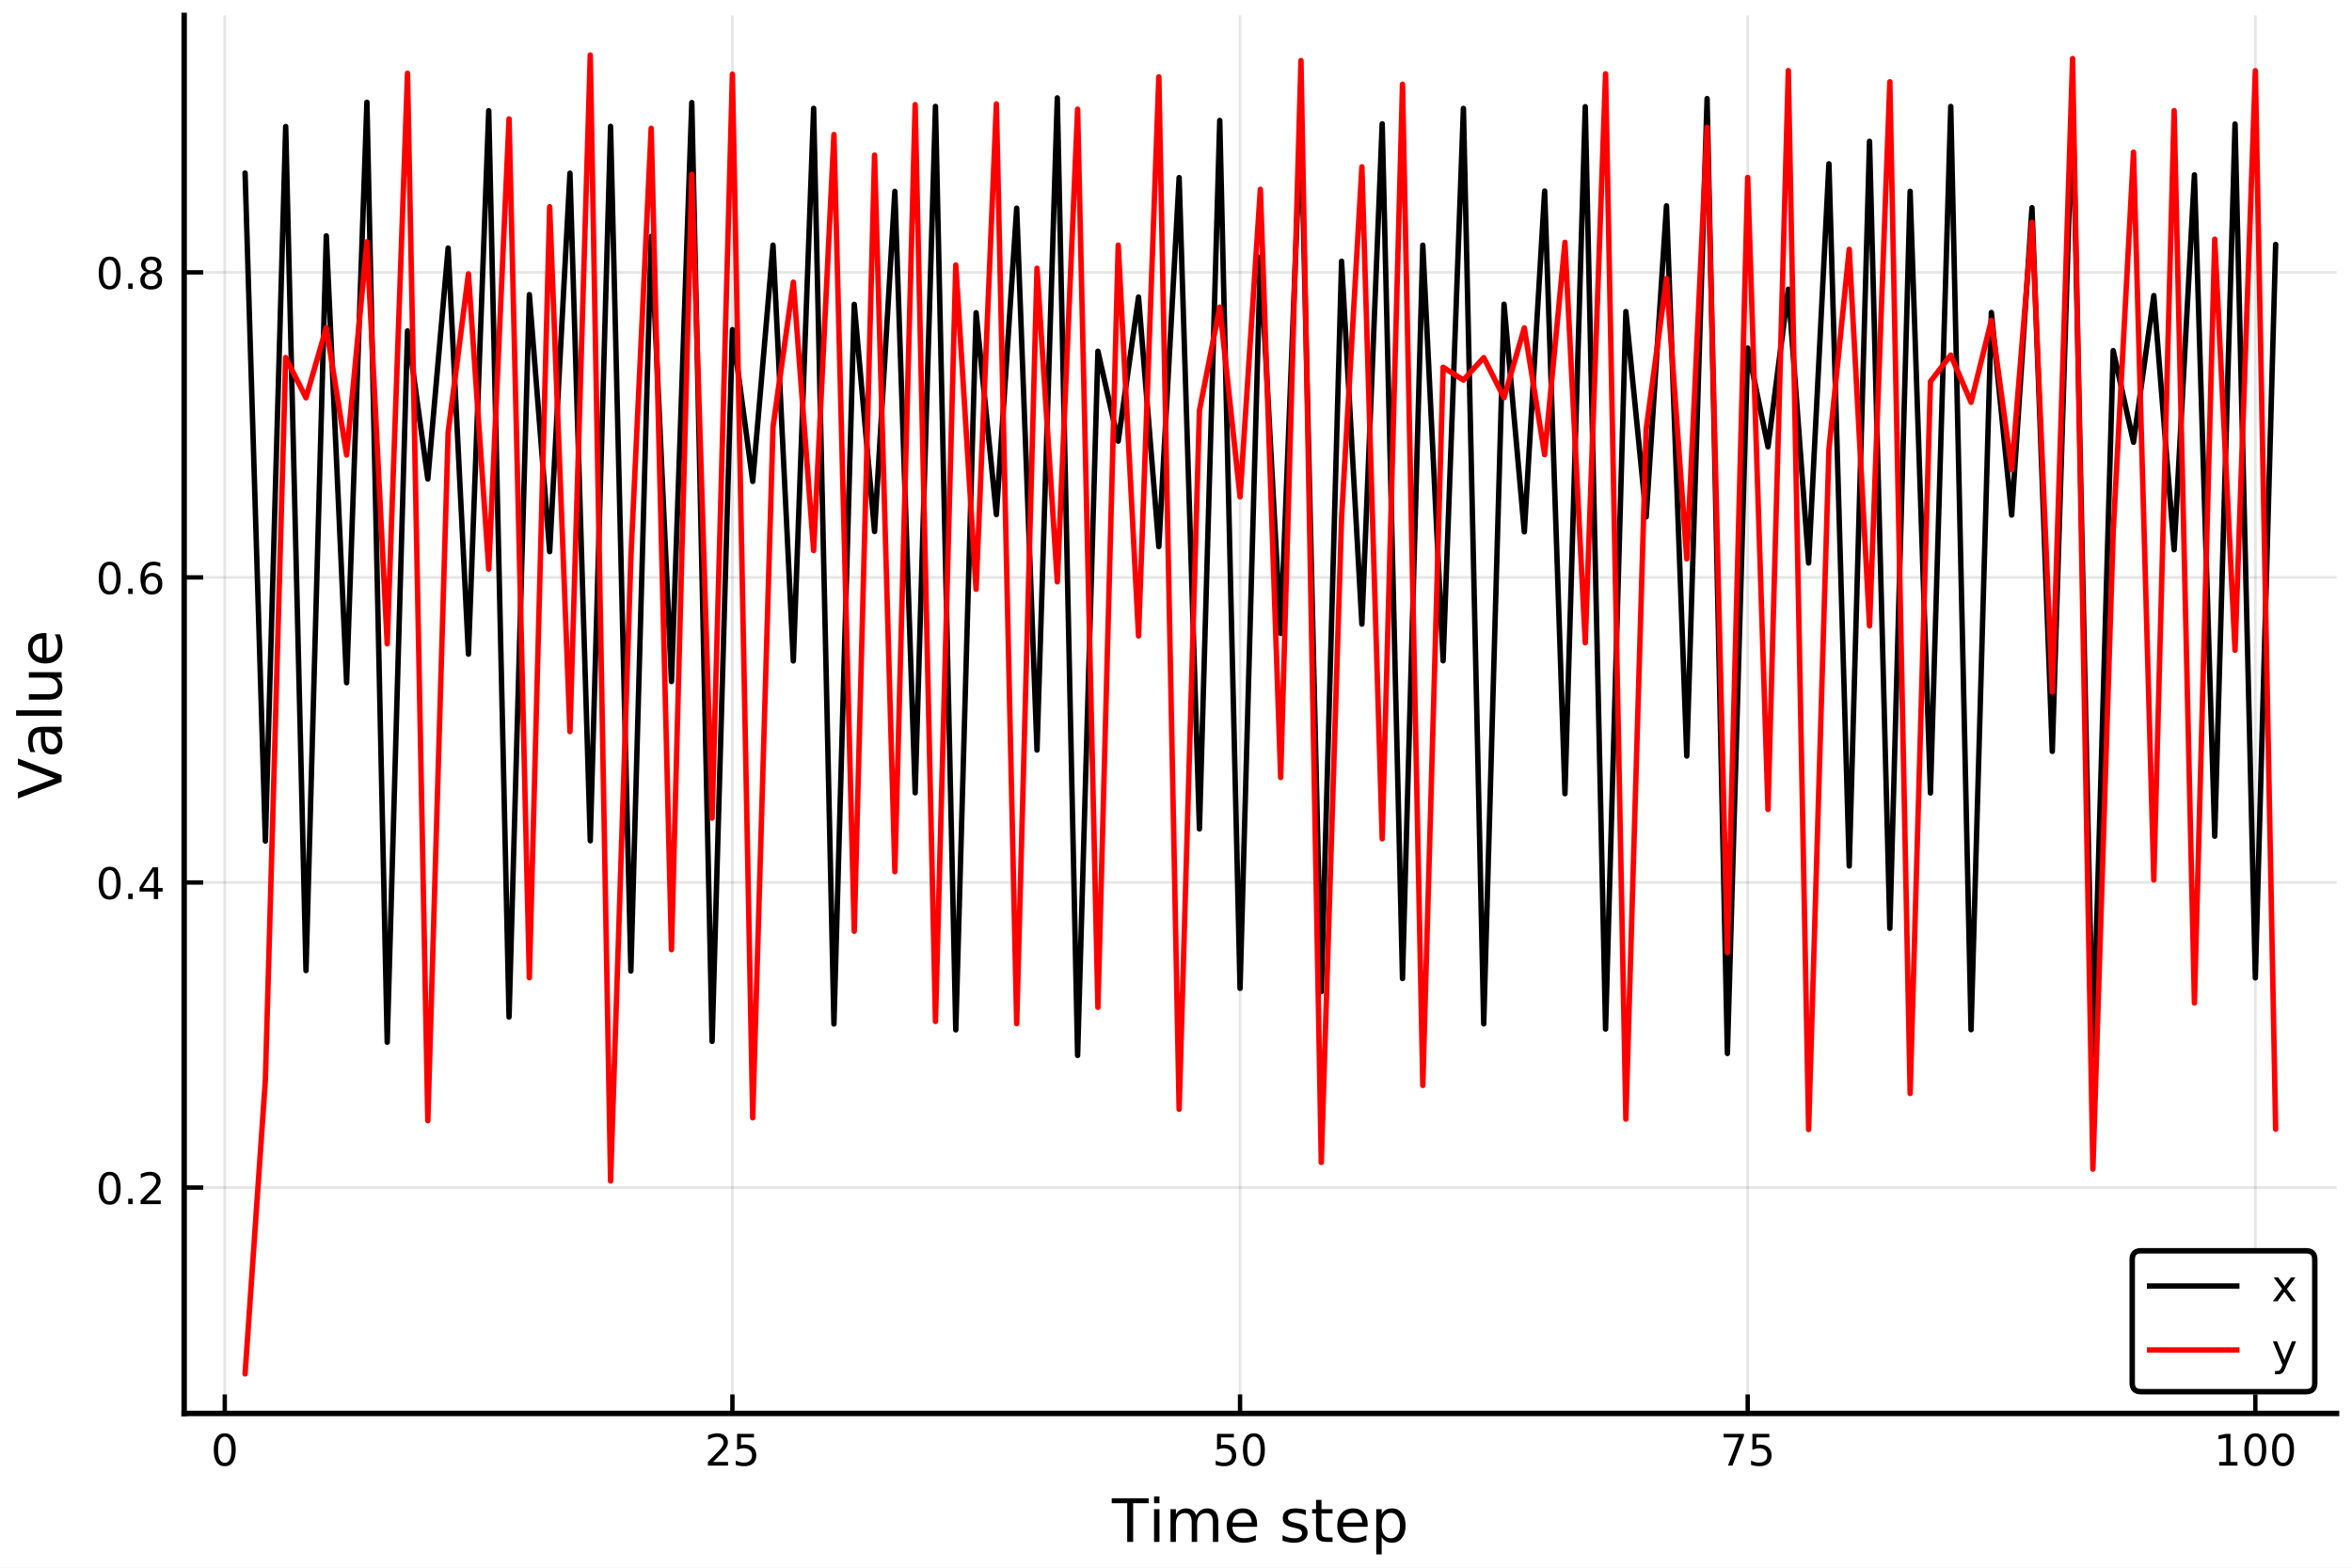
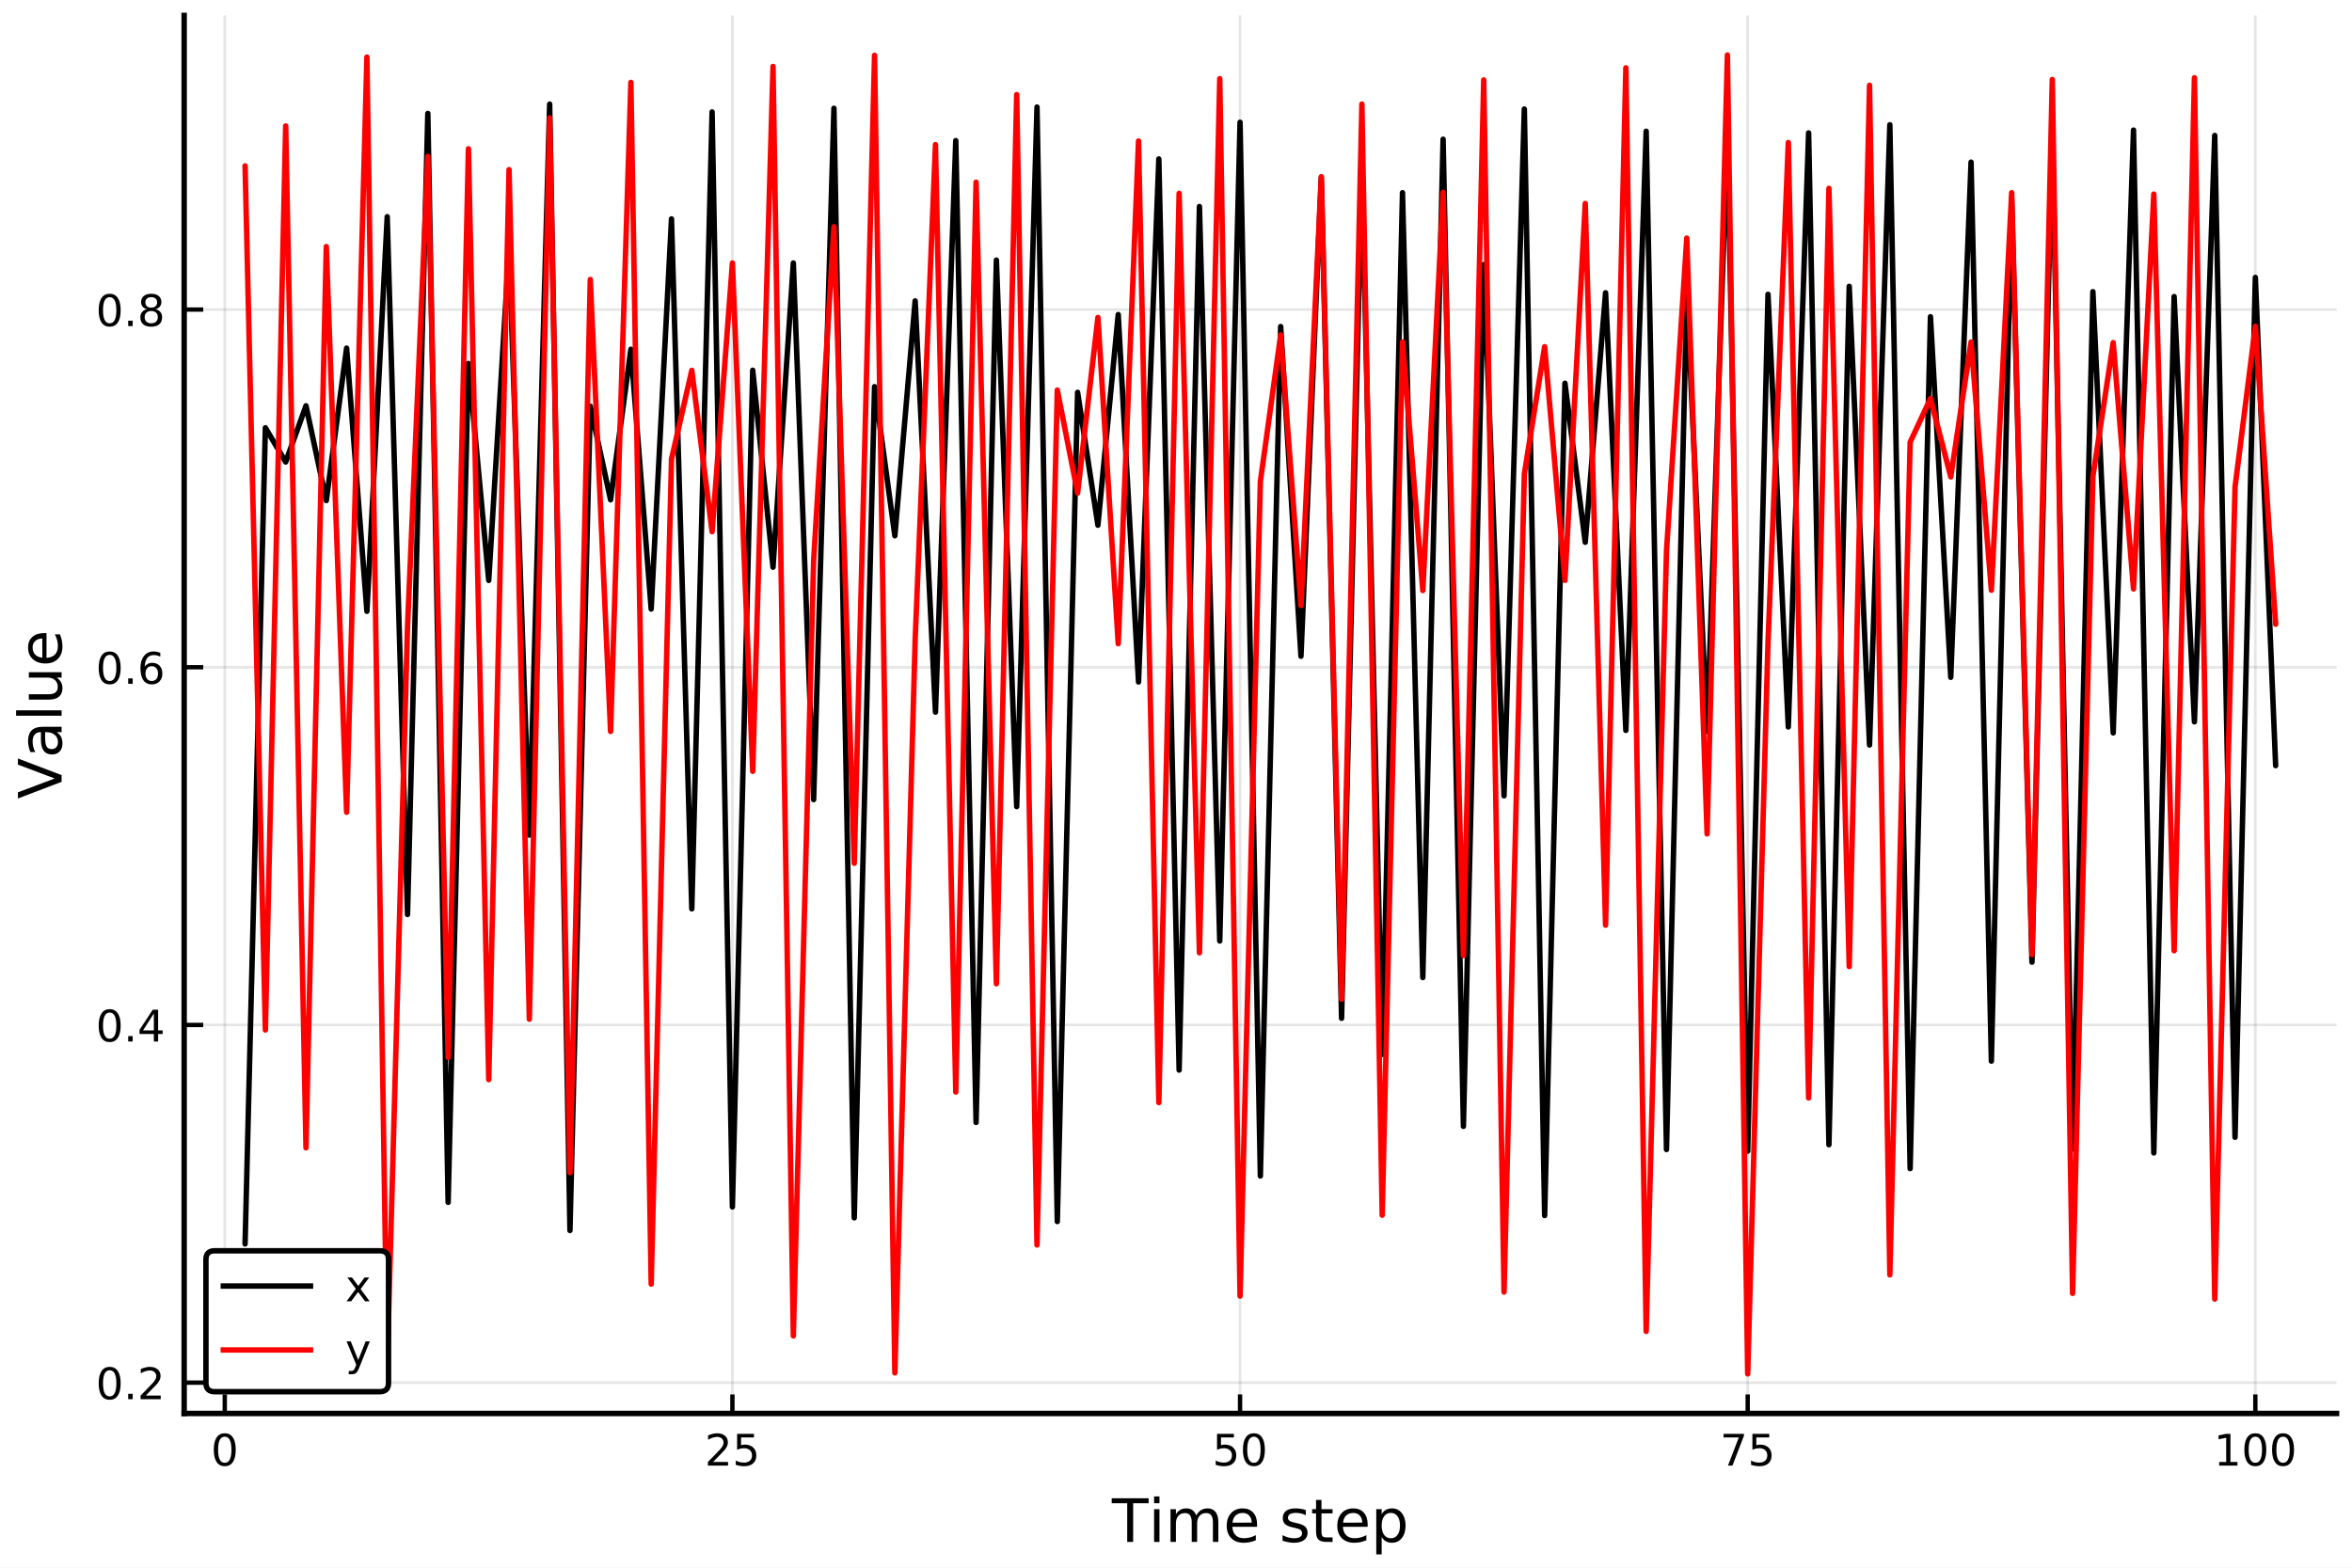
<svg xmlns="http://www.w3.org/2000/svg" xmlns:xlink="http://www.w3.org/1999/xlink" height="288pt" version="1.1" viewBox="0 0 432 288" width="432pt">
  <defs>
    <style type="text/css">
*{stroke-linecap:butt;stroke-linejoin:round;}
  </style>
  </defs>
  <g id="figure_1">
    <g id="patch_1">
      <path d="M 0 288  L 432 288  L 432 0  L 0 0  z " style="fill:#ffffff;" />
    </g>
    <g id="axes_1">
      <g id="patch_2">
        <path d="M 33.825 259.665  L 429.165 259.665  L 429.165 2.835  L 33.825 2.835  z " style="fill:#ffffff;" />
      </g>
      <g id="matplotlib.axis_1">
        <g id="xtick_1">
          <g id="line2d_1">
-             <path clip-path="url(#pbc248b8d33)" d="M 41.284 259.665  L 41.284 2.835  " style="fill:none;stroke:#000000;stroke-linecap:square;stroke-opacity:0.1;stroke-width:0.5;" />
+             <path clip-path="url(#p5c8db192f2)" d="M 41.284 259.665  L 41.284 2.835  " style="fill:none;stroke:#000000;stroke-linecap:square;stroke-opacity:0.1;stroke-width:0.5;" />
          </g>
          <g id="line2d_2">
            <defs>
-               <path d="M 0 0  L 0 -3.5  " id="mca0f3b9d40" style="stroke:#000000;stroke-width:0.8;" />
-             </defs>
-             <g>
-               <use style="stroke:#000000;stroke-width:0.8;" x="41.284" xlink:href="#mca0f3b9d40" y="259.665" />
+               <path d="M 0 0  L 0 -3.5  " id="m4ede3373ba" style="stroke:#000000;stroke-width:0.8;" />
+             </defs>
+             <g>
+               <use style="stroke:#000000;stroke-width:0.8;" x="41.284" xlink:href="#m4ede3373ba" y="259.665" />
            </g>
          </g>
          <g id="text_1">
            <defs>
              <path d="M 31.781 66.406  Q 24.172 66.406 20.328 58.906  Q 16.5 51.422 16.5 36.375  Q 16.5 21.391 20.328 13.891  Q 24.172 6.391 31.781 6.391  Q 39.453 6.391 43.281 13.891  Q 47.125 21.391 47.125 36.375  Q 47.125 51.422 43.281 58.906  Q 39.453 66.406 31.781 66.406  z M 31.781 74.219  Q 44.047 74.219 50.516 64.516  Q 56.984 54.828 56.984 36.375  Q 56.984 17.969 50.516 8.266  Q 44.047 -1.422 31.781 -1.422  Q 19.531 -1.422 13.062 8.266  Q 6.594 17.969 6.594 36.375  Q 6.594 54.828 13.062 64.516  Q 19.531 74.219 31.781 74.219  z " id="DejaVuSans-48" />
            </defs>
            <g transform="translate(38.7389 269.2441)scale(0.08 -0.08)">
              <use xlink:href="#DejaVuSans-48" />
            </g>
          </g>
        </g>
        <g id="xtick_2">
          <g id="line2d_3">
-             <path clip-path="url(#pbc248b8d33)" d="M 134.525 259.665  L 134.525 2.835  " style="fill:none;stroke:#000000;stroke-linecap:square;stroke-opacity:0.1;stroke-width:0.5;" />
+             <path clip-path="url(#p5c8db192f2)" d="M 134.525 259.665  L 134.525 2.835  " style="fill:none;stroke:#000000;stroke-linecap:square;stroke-opacity:0.1;stroke-width:0.5;" />
          </g>
          <g id="line2d_4">
            <g>
-               <use style="stroke:#000000;stroke-width:0.8;" x="134.525" xlink:href="#mca0f3b9d40" y="259.665" />
+               <use style="stroke:#000000;stroke-width:0.8;" x="134.525" xlink:href="#m4ede3373ba" y="259.665" />
            </g>
          </g>
          <g id="text_2">
            <defs>
              <path d="M 19.188 8.297  L 53.609 8.297  L 53.609 0  L 7.328 0  L 7.328 8.297  Q 12.938 14.109 22.625 23.891  Q 32.328 33.688 34.812 36.531  Q 39.547 41.844 41.422 45.531  Q 43.312 49.219 43.312 52.781  Q 43.312 58.594 39.234 62.25  Q 35.156 65.922 28.609 65.922  Q 23.969 65.922 18.812 64.312  Q 13.672 62.703 7.812 59.422  L 7.812 69.391  Q 13.766 71.781 18.938 73  Q 24.125 74.219 28.422 74.219  Q 39.75 74.219 46.484 68.547  Q 53.219 62.891 53.219 53.422  Q 53.219 48.922 51.531 44.891  Q 49.859 40.875 45.406 35.406  Q 44.188 33.984 37.641 27.219  Q 31.109 20.453 19.188 8.297  z " id="DejaVuSans-50" />
              <path d="M 10.797 72.906  L 49.516 72.906  L 49.516 64.594  L 19.828 64.594  L 19.828 46.734  Q 21.969 47.469 24.109 47.828  Q 26.266 48.188 28.422 48.188  Q 40.625 48.188 47.75 41.5  Q 54.891 34.812 54.891 23.391  Q 54.891 11.625 47.562 5.094  Q 40.234 -1.422 26.906 -1.422  Q 22.312 -1.422 17.547 -0.641  Q 12.797 0.141 7.719 1.703  L 7.719 11.625  Q 12.109 9.234 16.797 8.062  Q 21.484 6.891 26.703 6.891  Q 35.156 6.891 40.078 11.328  Q 45.016 15.766 45.016 23.391  Q 45.016 31 40.078 35.438  Q 35.156 39.891 26.703 39.891  Q 22.75 39.891 18.812 39.016  Q 14.891 38.141 10.797 36.281  z " id="DejaVuSans-53" />
            </defs>
            <g transform="translate(129.4346 269.2441)scale(0.08 -0.08)">
              <use xlink:href="#DejaVuSans-50" />
              <use x="63.623" xlink:href="#DejaVuSans-53" />
            </g>
          </g>
        </g>
        <g id="xtick_3">
          <g id="line2d_5">
-             <path clip-path="url(#pbc248b8d33)" d="M 227.765 259.665  L 227.765 2.835  " style="fill:none;stroke:#000000;stroke-linecap:square;stroke-opacity:0.1;stroke-width:0.5;" />
+             <path clip-path="url(#p5c8db192f2)" d="M 227.765 259.665  L 227.765 2.835  " style="fill:none;stroke:#000000;stroke-linecap:square;stroke-opacity:0.1;stroke-width:0.5;" />
          </g>
          <g id="line2d_6">
            <g>
-               <use style="stroke:#000000;stroke-width:0.8;" x="227.765" xlink:href="#mca0f3b9d40" y="259.665" />
+               <use style="stroke:#000000;stroke-width:0.8;" x="227.765" xlink:href="#m4ede3373ba" y="259.665" />
            </g>
          </g>
          <g id="text_3">
            <g transform="translate(222.6754 269.2441)scale(0.08 -0.08)">
              <use xlink:href="#DejaVuSans-53" />
              <use x="63.623" xlink:href="#DejaVuSans-48" />
            </g>
          </g>
        </g>
        <g id="xtick_4">
          <g id="line2d_7">
-             <path clip-path="url(#pbc248b8d33)" d="M 321.006 259.665  L 321.006 2.835  " style="fill:none;stroke:#000000;stroke-linecap:square;stroke-opacity:0.1;stroke-width:0.5;" />
+             <path clip-path="url(#p5c8db192f2)" d="M 321.006 259.665  L 321.006 2.835  " style="fill:none;stroke:#000000;stroke-linecap:square;stroke-opacity:0.1;stroke-width:0.5;" />
          </g>
          <g id="line2d_8">
            <g>
-               <use style="stroke:#000000;stroke-width:0.8;" x="321.006" xlink:href="#mca0f3b9d40" y="259.665" />
+               <use style="stroke:#000000;stroke-width:0.8;" x="321.006" xlink:href="#m4ede3373ba" y="259.665" />
            </g>
          </g>
          <g id="text_4">
            <defs>
              <path d="M 8.203 72.906  L 55.078 72.906  L 55.078 68.703  L 28.609 0  L 18.312 0  L 43.219 64.594  L 8.203 64.594  z " id="DejaVuSans-55" />
            </defs>
            <g transform="translate(315.9161 269.2441)scale(0.08 -0.08)">
              <use xlink:href="#DejaVuSans-55" />
              <use x="63.623" xlink:href="#DejaVuSans-53" />
            </g>
          </g>
        </g>
        <g id="xtick_5">
          <g id="line2d_9">
-             <path clip-path="url(#pbc248b8d33)" d="M 414.247 259.665  L 414.247 2.835  " style="fill:none;stroke:#000000;stroke-linecap:square;stroke-opacity:0.1;stroke-width:0.5;" />
+             <path clip-path="url(#p5c8db192f2)" d="M 414.247 259.665  L 414.247 2.835  " style="fill:none;stroke:#000000;stroke-linecap:square;stroke-opacity:0.1;stroke-width:0.5;" />
          </g>
          <g id="line2d_10">
            <g>
-               <use style="stroke:#000000;stroke-width:0.8;" x="414.247" xlink:href="#mca0f3b9d40" y="259.665" />
+               <use style="stroke:#000000;stroke-width:0.8;" x="414.247" xlink:href="#m4ede3373ba" y="259.665" />
            </g>
          </g>
          <g id="text_5">
            <defs>
              <path d="M 12.406 8.297  L 28.516 8.297  L 28.516 63.922  L 10.984 60.406  L 10.984 69.391  L 28.422 72.906  L 38.281 72.906  L 38.281 8.297  L 54.391 8.297  L 54.391 0  L 12.406 0  z " id="DejaVuSans-49" />
            </defs>
            <g transform="translate(406.6118 269.2441)scale(0.08 -0.08)">
              <use xlink:href="#DejaVuSans-49" />
              <use x="63.623" xlink:href="#DejaVuSans-48" />
              <use x="127.246" xlink:href="#DejaVuSans-48" />
            </g>
          </g>
        </g>
        <g id="text_6">
          <defs>
            <path d="M -0.297 72.906  L 61.375 72.906  L 61.375 64.594  L 35.5 64.594  L 35.5 0  L 25.594 0  L 25.594 64.594  L -0.297 64.594  z " id="DejaVuSans-84" />
            <path d="M 9.422 54.688  L 18.406 54.688  L 18.406 0  L 9.422 0  z M 9.422 75.984  L 18.406 75.984  L 18.406 64.594  L 9.422 64.594  z " id="DejaVuSans-105" />
            <path d="M 52 44.188  Q 55.375 50.25 60.062 53.125  Q 64.75 56 71.094 56  Q 79.641 56 84.281 50.016  Q 88.922 44.047 88.922 33.016  L 88.922 0  L 79.891 0  L 79.891 32.719  Q 79.891 40.578 77.094 44.375  Q 74.312 48.188 68.609 48.188  Q 61.625 48.188 57.562 43.547  Q 53.516 38.922 53.516 30.906  L 53.516 0  L 44.484 0  L 44.484 32.719  Q 44.484 40.625 41.703 44.406  Q 38.922 48.188 33.109 48.188  Q 26.219 48.188 22.156 43.531  Q 18.109 38.875 18.109 30.906  L 18.109 0  L 9.078 0  L 9.078 54.688  L 18.109 54.688  L 18.109 46.188  Q 21.188 51.219 25.484 53.609  Q 29.781 56 35.688 56  Q 41.656 56 45.828 52.969  Q 50 49.953 52 44.188  z " id="DejaVuSans-109" />
            <path d="M 56.203 29.594  L 56.203 25.203  L 14.891 25.203  Q 15.484 15.922 20.484 11.062  Q 25.484 6.203 34.422 6.203  Q 39.594 6.203 44.453 7.469  Q 49.312 8.734 54.109 11.281  L 54.109 2.781  Q 49.266 0.734 44.188 -0.344  Q 39.109 -1.422 33.891 -1.422  Q 20.797 -1.422 13.156 6.188  Q 5.516 13.812 5.516 26.812  Q 5.516 40.234 12.766 48.109  Q 20.016 56 32.328 56  Q 43.359 56 49.781 48.891  Q 56.203 41.797 56.203 29.594  z M 47.219 32.234  Q 47.125 39.594 43.094 43.984  Q 39.062 48.391 32.422 48.391  Q 24.906 48.391 20.391 44.141  Q 15.875 39.891 15.188 32.172  z " id="DejaVuSans-101" />
            <path id="DejaVuSans-32" />
            <path d="M 44.281 53.078  L 44.281 44.578  Q 40.484 46.531 36.375 47.5  Q 32.281 48.484 27.875 48.484  Q 21.188 48.484 17.844 46.438  Q 14.5 44.391 14.5 40.281  Q 14.5 37.156 16.891 35.375  Q 19.281 33.594 26.516 31.984  L 29.594 31.297  Q 39.156 29.25 43.188 25.516  Q 47.219 21.781 47.219 15.094  Q 47.219 7.469 41.188 3.016  Q 35.156 -1.422 24.609 -1.422  Q 20.219 -1.422 15.453 -0.562  Q 10.688 0.297 5.422 2  L 5.422 11.281  Q 10.406 8.688 15.234 7.391  Q 20.062 6.109 24.812 6.109  Q 31.156 6.109 34.562 8.281  Q 37.984 10.453 37.984 14.406  Q 37.984 18.062 35.516 20.016  Q 33.062 21.969 24.703 23.781  L 21.578 24.516  Q 13.234 26.266 9.516 29.906  Q 5.812 33.547 5.812 39.891  Q 5.812 47.609 11.281 51.797  Q 16.75 56 26.812 56  Q 31.781 56 36.172 55.266  Q 40.578 54.547 44.281 53.078  z " id="DejaVuSans-115" />
            <path d="M 18.312 70.219  L 18.312 54.688  L 36.812 54.688  L 36.812 47.703  L 18.312 47.703  L 18.312 18.016  Q 18.312 11.328 20.141 9.422  Q 21.969 7.516 27.594 7.516  L 36.812 7.516  L 36.812 0  L 27.594 0  Q 17.188 0 13.234 3.875  Q 9.281 7.766 9.281 18.016  L 9.281 47.703  L 2.688 47.703  L 2.688 54.688  L 9.281 54.688  L 9.281 70.219  z " id="DejaVuSans-116" />
            <path d="M 18.109 8.203  L 18.109 -20.797  L 9.078 -20.797  L 9.078 54.688  L 18.109 54.688  L 18.109 46.391  Q 20.953 51.266 25.266 53.625  Q 29.594 56 35.594 56  Q 45.562 56 51.781 48.094  Q 58.016 40.188 58.016 27.297  Q 58.016 14.406 51.781 6.484  Q 45.562 -1.422 35.594 -1.422  Q 29.594 -1.422 25.266 0.953  Q 20.953 3.328 18.109 8.203  z M 48.688 27.297  Q 48.688 37.203 44.609 42.844  Q 40.531 48.484 33.406 48.484  Q 26.266 48.484 22.188 42.844  Q 18.109 37.203 18.109 27.297  Q 18.109 17.391 22.188 11.75  Q 26.266 6.109 33.406 6.109  Q 40.531 6.109 44.609 11.75  Q 48.688 17.391 48.688 27.297  z " id="DejaVuSans-112" />
          </defs>
          <g transform="translate(204.2236 283.2661)scale(0.11 -0.11)">
            <use xlink:href="#DejaVuSans-84" />
            <use x="61.037" xlink:href="#DejaVuSans-105" />
            <use x="88.82" xlink:href="#DejaVuSans-109" />
            <use x="186.232" xlink:href="#DejaVuSans-101" />
            <use x="247.756" xlink:href="#DejaVuSans-32" />
            <use x="279.543" xlink:href="#DejaVuSans-115" />
            <use x="331.643" xlink:href="#DejaVuSans-116" />
            <use x="370.852" xlink:href="#DejaVuSans-101" />
            <use x="432.375" xlink:href="#DejaVuSans-112" />
          </g>
        </g>
      </g>
      <g id="matplotlib.axis_2">
        <g id="ytick_1">
          <g id="line2d_11">
-             <path clip-path="url(#pbc248b8d33)" d="M 33.825 218.166  L 429.165 218.166  " style="fill:none;stroke:#000000;stroke-linecap:square;stroke-opacity:0.1;stroke-width:0.5;" />
+             <path clip-path="url(#p5c8db192f2)" d="M 33.825 254.005  L 429.165 254.005  " style="fill:none;stroke:#000000;stroke-linecap:square;stroke-opacity:0.1;stroke-width:0.5;" />
          </g>
          <g id="line2d_12">
            <defs>
-               <path d="M 0 0  L 3.5 0  " id="m23089de753" style="stroke:#000000;stroke-width:0.8;" />
-             </defs>
-             <g>
-               <use style="stroke:#000000;stroke-width:0.8;" x="33.825" xlink:href="#m23089de753" y="218.166" />
+               <path d="M 0 0  L 3.5 0  " id="m829b6aa9d5" style="stroke:#000000;stroke-width:0.8;" />
+             </defs>
+             <g>
+               <use style="stroke:#000000;stroke-width:0.8;" x="33.825" xlink:href="#m829b6aa9d5" y="254.005" />
            </g>
          </g>
          <g id="text_7">
            <defs>
              <path d="M 10.688 12.406  L 21 12.406  L 21 0  L 10.688 0  z " id="DejaVuSans-46" />
            </defs>
-             <g transform="translate(17.60215 221.2058)scale(0.08 -0.08)">
+             <g transform="translate(17.60215 257.0439)scale(0.08 -0.08)">
              <use xlink:href="#DejaVuSans-48" />
              <use x="63.623" xlink:href="#DejaVuSans-46" />
              <use x="95.41" xlink:href="#DejaVuSans-50" />
            </g>
          </g>
        </g>
        <g id="ytick_2">
          <g id="line2d_13">
-             <path clip-path="url(#pbc248b8d33)" d="M 33.825 162.122  L 429.165 162.122  " style="fill:none;stroke:#000000;stroke-linecap:square;stroke-opacity:0.1;stroke-width:0.5;" />
+             <path clip-path="url(#p5c8db192f2)" d="M 33.825 188.292  L 429.165 188.292  " style="fill:none;stroke:#000000;stroke-linecap:square;stroke-opacity:0.1;stroke-width:0.5;" />
          </g>
          <g id="line2d_14">
            <g>
-               <use style="stroke:#000000;stroke-width:0.8;" x="33.825" xlink:href="#m23089de753" y="162.122" />
+               <use style="stroke:#000000;stroke-width:0.8;" x="33.825" xlink:href="#m829b6aa9d5" y="188.292" />
            </g>
          </g>
          <g id="text_8">
            <defs>
              <path d="M 37.797 64.312  L 12.891 25.391  L 37.797 25.391  z M 35.203 72.906  L 47.609 72.906  L 47.609 25.391  L 58.016 25.391  L 58.016 17.188  L 47.609 17.188  L 47.609 0  L 37.797 0  L 37.797 17.188  L 4.891 17.188  L 4.891 26.703  z " id="DejaVuSans-52" />
            </defs>
-             <g transform="translate(17.60215 165.1615)scale(0.08 -0.08)">
+             <g transform="translate(17.60215 191.3312)scale(0.08 -0.08)">
              <use xlink:href="#DejaVuSans-48" />
              <use x="63.623" xlink:href="#DejaVuSans-46" />
              <use x="95.41" xlink:href="#DejaVuSans-52" />
            </g>
          </g>
        </g>
        <g id="ytick_3">
          <g id="line2d_15">
-             <path clip-path="url(#pbc248b8d33)" d="M 33.825 106.078  L 429.165 106.078  " style="fill:none;stroke:#000000;stroke-linecap:square;stroke-opacity:0.1;stroke-width:0.5;" />
+             <path clip-path="url(#p5c8db192f2)" d="M 33.825 122.579  L 429.165 122.579  " style="fill:none;stroke:#000000;stroke-linecap:square;stroke-opacity:0.1;stroke-width:0.5;" />
          </g>
          <g id="line2d_16">
            <g>
-               <use style="stroke:#000000;stroke-width:0.8;" x="33.825" xlink:href="#m23089de753" y="106.078" />
+               <use style="stroke:#000000;stroke-width:0.8;" x="33.825" xlink:href="#m829b6aa9d5" y="122.579" />
            </g>
          </g>
          <g id="text_9">
            <defs>
              <path d="M 33.016 40.375  Q 26.375 40.375 22.484 35.828  Q 18.609 31.297 18.609 23.391  Q 18.609 15.531 22.484 10.953  Q 26.375 6.391 33.016 6.391  Q 39.656 6.391 43.531 10.953  Q 47.406 15.531 47.406 23.391  Q 47.406 31.297 43.531 35.828  Q 39.656 40.375 33.016 40.375  z M 52.594 71.297  L 52.594 62.312  Q 48.875 64.062 45.094 64.984  Q 41.312 65.922 37.594 65.922  Q 27.828 65.922 22.672 59.328  Q 17.531 52.734 16.797 39.406  Q 19.672 43.656 24.016 45.922  Q 28.375 48.188 33.594 48.188  Q 44.578 48.188 50.953 41.516  Q 57.328 34.859 57.328 23.391  Q 57.328 12.156 50.688 5.359  Q 44.047 -1.422 33.016 -1.422  Q 20.359 -1.422 13.672 8.266  Q 6.984 17.969 6.984 36.375  Q 6.984 53.656 15.188 63.938  Q 23.391 74.219 37.203 74.219  Q 40.922 74.219 44.703 73.484  Q 48.484 72.75 52.594 71.297  z " id="DejaVuSans-54" />
            </defs>
-             <g transform="translate(17.60215 109.1173)scale(0.08 -0.08)">
+             <g transform="translate(17.60215 125.6184)scale(0.08 -0.08)">
              <use xlink:href="#DejaVuSans-48" />
              <use x="63.623" xlink:href="#DejaVuSans-46" />
              <use x="95.41" xlink:href="#DejaVuSans-54" />
            </g>
          </g>
        </g>
        <g id="ytick_4">
          <g id="line2d_17">
-             <path clip-path="url(#pbc248b8d33)" d="M 33.825 50.034  L 429.165 50.034  " style="fill:none;stroke:#000000;stroke-linecap:square;stroke-opacity:0.1;stroke-width:0.5;" />
+             <path clip-path="url(#p5c8db192f2)" d="M 33.825 56.866  L 429.165 56.866  " style="fill:none;stroke:#000000;stroke-linecap:square;stroke-opacity:0.1;stroke-width:0.5;" />
          </g>
          <g id="line2d_18">
            <g>
-               <use style="stroke:#000000;stroke-width:0.8;" x="33.825" xlink:href="#m23089de753" y="50.034" />
+               <use style="stroke:#000000;stroke-width:0.8;" x="33.825" xlink:href="#m829b6aa9d5" y="56.866" />
            </g>
          </g>
          <g id="text_10">
            <defs>
              <path d="M 31.781 34.625  Q 24.75 34.625 20.719 30.859  Q 16.703 27.094 16.703 20.516  Q 16.703 13.922 20.719 10.156  Q 24.75 6.391 31.781 6.391  Q 38.812 6.391 42.859 10.172  Q 46.922 13.969 46.922 20.516  Q 46.922 27.094 42.891 30.859  Q 38.875 34.625 31.781 34.625  z M 21.922 38.812  Q 15.578 40.375 12.031 44.719  Q 8.5 49.078 8.5 55.328  Q 8.5 64.062 14.719 69.141  Q 20.953 74.219 31.781 74.219  Q 42.672 74.219 48.875 69.141  Q 55.078 64.062 55.078 55.328  Q 55.078 49.078 51.531 44.719  Q 48 40.375 41.703 38.812  Q 48.828 37.156 52.797 32.312  Q 56.781 27.484 56.781 20.516  Q 56.781 9.906 50.312 4.234  Q 43.844 -1.422 31.781 -1.422  Q 19.734 -1.422 13.25 4.234  Q 6.781 9.906 6.781 20.516  Q 6.781 27.484 10.781 32.312  Q 14.797 37.156 21.922 38.812  z M 18.312 54.391  Q 18.312 48.734 21.844 45.562  Q 25.391 42.391 31.781 42.391  Q 38.141 42.391 41.719 45.562  Q 45.312 48.734 45.312 54.391  Q 45.312 60.062 41.719 63.234  Q 38.141 66.406 31.781 66.406  Q 25.391 66.406 21.844 63.234  Q 18.312 60.062 18.312 54.391  z " id="DejaVuSans-56" />
            </defs>
-             <g transform="translate(17.60215 53.07312)scale(0.08 -0.08)">
+             <g transform="translate(17.60215 59.90567)scale(0.08 -0.08)">
              <use xlink:href="#DejaVuSans-48" />
              <use x="63.623" xlink:href="#DejaVuSans-46" />
              <use x="95.41" xlink:href="#DejaVuSans-56" />
            </g>
          </g>
        </g>
        <g id="text_11">
          <defs>
            <path d="M 28.609 0  L 0.781 72.906  L 11.078 72.906  L 34.188 11.531  L 57.328 72.906  L 67.578 72.906  L 39.797 0  z " id="DejaVuSans-86" />
            <path d="M 34.281 27.484  Q 23.391 27.484 19.188 25  Q 14.984 22.516 14.984 16.5  Q 14.984 11.719 18.141 8.906  Q 21.297 6.109 26.703 6.109  Q 34.188 6.109 38.703 11.406  Q 43.219 16.703 43.219 25.484  L 43.219 27.484  z M 52.203 31.203  L 52.203 0  L 43.219 0  L 43.219 8.297  Q 40.141 3.328 35.547 0.953  Q 30.953 -1.422 24.312 -1.422  Q 15.922 -1.422 10.953 3.297  Q 6 8.016 6 15.922  Q 6 25.141 12.172 29.828  Q 18.359 34.516 30.609 34.516  L 43.219 34.516  L 43.219 35.406  Q 43.219 41.609 39.141 45  Q 35.062 48.391 27.688 48.391  Q 23 48.391 18.547 47.266  Q 14.109 46.141 10.016 43.891  L 10.016 52.203  Q 14.938 54.109 19.578 55.047  Q 24.219 56 28.609 56  Q 40.484 56 46.344 49.844  Q 52.203 43.703 52.203 31.203  z " id="DejaVuSans-97" />
            <path d="M 9.422 75.984  L 18.406 75.984  L 18.406 0  L 9.422 0  z " id="DejaVuSans-108" />
            <path d="M 8.5 21.578  L 8.5 54.688  L 17.484 54.688  L 17.484 21.922  Q 17.484 14.156 20.5 10.266  Q 23.531 6.391 29.594 6.391  Q 36.859 6.391 41.078 11.031  Q 45.312 15.672 45.312 23.688  L 45.312 54.688  L 54.297 54.688  L 54.297 0  L 45.312 0  L 45.312 8.406  Q 42.047 3.422 37.719 1  Q 33.406 -1.422 27.688 -1.422  Q 18.266 -1.422 13.375 4.438  Q 8.5 10.297 8.5 21.578  z M 31.109 56  z " id="DejaVuSans-117" />
          </defs>
          <g transform="translate(11.31449 146.7746)rotate(-90)scale(0.11 -0.11)">
            <use xlink:href="#DejaVuSans-86" />
            <use x="68.299" xlink:href="#DejaVuSans-97" />
            <use x="129.578" xlink:href="#DejaVuSans-108" />
            <use x="157.361" xlink:href="#DejaVuSans-117" />
            <use x="220.74" xlink:href="#DejaVuSans-101" />
          </g>
        </g>
      </g>
      <g id="line2d_19">
-         <path clip-path="url(#pbc248b8d33)" d="M 45.014 31.795  L 48.743 154.509  L 52.473 23.249  L 56.202 178.304  L 59.932 43.33  L 63.662 125.422  L 67.391 18.792  L 71.121 191.469  L 74.851 60.795  L 78.58 87.995  L 82.31 45.572  L 86.039 120.17  L 89.769 20.343  L 93.499 186.829  L 97.228 54.123  L 100.958 101.352  L 104.688 31.815  L 108.417 154.456  L 112.147 23.22  L 115.876 178.386  L 119.606 43.425  L 123.336 125.197  L 127.065 18.844  L 130.795 191.313  L 134.525 60.561  L 138.254 88.442  L 141.984 45.036  L 145.714 121.415  L 149.443 19.91  L 153.173 188.117  L 156.902 55.918  L 160.632 97.643  L 164.362 35.168  L 168.091 145.645  L 171.821 19.549  L 175.551 189.195  L 179.28 57.455  L 183.01 94.536  L 186.739 38.253  L 190.469 137.796  L 194.199 17.987  L 197.928 193.902  L 201.658 64.519  L 205.388 81.044  L 209.117 54.574  L 212.847 100.412  L 216.576 32.632  L 220.306 152.284  L 224.036 22.127  L 227.765 181.568  L 231.495 47.238  L 235.225 116.354  L 238.954 21.922  L 242.684 182.17  L 246.414 47.989  L 250.143 114.659  L 253.873 22.745  L 257.602 179.766  L 261.332 45.046  L 265.062 121.392  L 268.791 19.918  L 272.521 188.094  L 276.251 55.886  L 279.98 97.709  L 283.71 35.105  L 287.439 145.807  L 291.169 19.599  L 294.899 189.047  L 298.628 57.243  L 302.358 94.961  L 306.088 37.816  L 309.817 138.893  L 313.547 18.108  L 317.276 193.533  L 321.006 63.945  L 324.736 82.092  L 328.465 53.136  L 332.195 103.427  L 335.925 30.097  L 339.654 159.086  L 343.384 25.962  L 347.114 170.543  L 350.843 35.154  L 354.573 145.68  L 358.302 19.56  L 362.032 189.164  L 365.762 57.41  L 369.491 94.626  L 373.221 38.16  L 376.951 138.03  L 380.68 18.01  L 384.41 193.832  L 388.139 64.408  L 391.869 81.245  L 395.599 54.296  L 399.328 100.99  L 403.058 32.127  L 406.788 153.624  L 410.517 22.787  L 414.247 179.644  L 417.976 44.9  " style="fill:none;stroke:#000000;stroke-linecap:round;" />
+         <path clip-path="url(#p5c8db192f2)" d="M 45.014 228.522  L 48.743 78.585  L 52.473 84.871  L 56.202 74.548  L 59.932 91.964  L 63.662 63.957  L 67.391 112.298  L 71.121 39.81  L 74.851 168.007  L 78.58 20.842  L 82.31 220.876  L 86.039 66.785  L 89.769 106.624  L 93.499 45.621  L 97.228 153.413  L 100.958 19.127  L 104.688 226.051  L 108.417 74.629  L 112.147 91.818  L 115.876 64.164  L 119.606 111.878  L 123.336 40.216  L 127.065 166.964  L 130.795 20.562  L 134.525 221.717  L 138.254 68.019  L 141.984 104.204  L 145.714 48.318  L 149.443 146.896  L 153.173 19.894  L 156.902 223.729  L 160.632 71.036  L 164.362 98.43  L 168.091 55.28  L 171.821 130.822  L 175.551 25.83  L 179.28 206.196  L 183.01 47.784  L 186.739 148.175  L 190.469 19.669  L 194.199 224.409  L 197.928 72.076  L 201.658 96.486  L 205.388 57.791  L 209.117 125.29  L 212.847 29.204  L 216.576 196.58  L 220.306 37.939  L 224.036 172.865  L 227.765 22.466  L 231.495 216.037  L 235.225 59.991  L 238.954 120.558  L 242.684 32.632  L 246.414 187.071  L 250.143 30.23  L 253.873 193.708  L 257.602 35.399  L 261.332 179.587  L 265.062 25.579  L 268.791 206.921  L 272.521 48.609  L 276.251 146.202  L 279.98 20.031  L 283.71 223.315  L 287.439 70.407  L 291.169 99.617  L 294.899 53.788  L 298.628 134.175  L 302.358 24.116  L 306.088 211.177  L 309.817 53.692  L 313.547 134.393  L 317.276 24.014  L 321.006 211.476  L 324.736 54.066  L 328.465 133.548  L 332.195 24.418  L 335.925 210.295  L 339.654 52.607  L 343.384 136.866  L 347.114 22.923  L 350.843 214.685  L 354.573 58.187  L 358.302 124.429  L 362.032 29.791  L 365.762 194.935  L 369.491 36.461  L 373.221 176.758  L 376.951 24.146  L 380.68 211.09  L 384.41 53.585  L 388.139 134.636  L 391.869 23.901  L 395.599 211.808  L 399.328 54.481  L 403.058 132.611  L 406.788 24.884  L 410.517 208.937  L 414.247 50.967  L 417.976 140.654  " style="fill:none;stroke:#000000;stroke-linecap:round;" />
      </g>
      <g id="line2d_20">
-         <path clip-path="url(#pbc248b8d33)" d="M 45.014 252.397  L 48.743 198.374  L 52.473 65.681  L 56.202 73.082  L 59.932 60.193  L 63.662 83.589  L 67.391 44.427  L 71.121 118.286  L 74.851 13.467  L 78.58 205.885  L 82.31 79.43  L 86.039 50.313  L 89.769 104.551  L 93.499 21.849  L 97.228 179.622  L 100.958 37.981  L 104.688 134.399  L 108.417 10.103  L 112.147 216.954  L 115.876 102.46  L 119.606 23.571  L 123.336 174.462  L 127.065 32.019  L 130.795 150.296  L 134.525 13.631  L 138.254 205.351  L 141.984 78.403  L 145.714 51.838  L 149.443 101.144  L 153.173 24.715  L 156.902 171.078  L 160.632 28.498  L 164.362 160.135  L 168.091 19.221  L 171.821 187.652  L 175.551 48.685  L 179.28 108.257  L 183.01 19.088  L 186.739 188.065  L 190.469 49.282  L 194.199 106.889  L 197.928 20.064  L 201.658 185.056  L 205.388 45.035  L 209.117 116.825  L 212.847 14.117  L 216.576 203.78  L 220.306 75.423  L 224.036 56.423  L 227.765 91.277  L 231.495 34.773  L 235.225 142.834  L 238.954 11.128  L 242.684 213.549  L 246.414 95.023  L 250.143 30.646  L 253.873 154.094  L 257.602 15.48  L 261.332 199.403  L 265.062 67.476  L 268.791 69.82  L 272.521 65.691  L 276.251 73.062  L 279.98 60.226  L 283.71 83.525  L 287.439 44.515  L 291.169 118.074  L 294.899 13.557  L 298.628 205.591  L 302.358 78.863  L 306.088 51.151  L 309.817 102.671  L 313.547 23.392  L 317.276 174.994  L 321.006 32.601  L 324.736 148.701  L 328.465 12.971  L 332.195 207.499  L 335.925 82.583  L 339.654 45.808  L 343.384 114.979  L 347.114 15.021  L 350.843 200.873  L 354.573 70.087  L 358.302 65.232  L 362.032 73.911  L 365.762 58.841  L 369.491 86.302  L 373.221 40.839  L 376.951 127.118  L 380.68 10.758  L 384.41 214.776  L 388.139 97.667  L 391.869 27.96  L 395.599 161.667  L 399.328 20.326  L 403.058 184.254  L 406.788 43.944  L 410.517 119.455  L 414.247 12.988  L 417.976 207.443  " style="fill:none;stroke:#ff0000;stroke-linecap:round;" />
+         <path clip-path="url(#p5c8db192f2)" d="M 45.014 30.475  L 48.743 189.217  L 52.473 23.14  L 56.202 210.867  L 59.932 45.302  L 63.662 149.221  L 67.391 10.489  L 71.121 251.112  L 74.851 115.08  L 78.58 28.732  L 82.31 194.25  L 86.039 27.333  L 89.769 198.341  L 93.499 31.169  L 97.228 187.232  L 100.958 21.647  L 104.688 215.428  L 108.417 51.342  L 112.147 134.373  L 115.876 15.136  L 119.606 235.902  L 123.336 84.34  L 127.065 68.042  L 130.795 97.68  L 134.525 48.32  L 138.254 141.698  L 141.984 12.211  L 145.714 245.418  L 149.443 102.95  L 153.173 41.654  L 156.902 158.593  L 160.632 10.16  L 164.362 252.207  L 168.091 117.498  L 171.821 26.56  L 175.551 200.619  L 179.28 33.471  L 183.01 180.728  L 186.739 17.386  L 190.469 228.716  L 194.199 71.663  L 197.928 90.57  L 201.658 58.324  L 205.388 118.255  L 209.117 25.907  L 212.847 202.554  L 216.576 35.521  L 220.306 175.039  L 224.036 14.455  L 227.765 238.099  L 231.495 88.453  L 235.225 61.527  L 238.954 111.235  L 242.684 32.463  L 246.414 183.562  L 250.143 19.123  L 253.873 223.249  L 257.602 62.812  L 261.332 108.485  L 265.062 35.339  L 268.791 175.54  L 272.521 14.684  L 276.251 237.361  L 279.98 87.059  L 283.71 63.691  L 287.439 106.624  L 291.169 37.384  L 294.899 169.951  L 298.628 12.464  L 302.358 244.589  L 306.088 101.246  L 309.817 43.74  L 313.547 153.197  L 317.276 10.103  L 321.006 252.397  L 324.736 117.92  L 328.465 26.195  L 332.195 201.701  L 335.925 34.606  L 339.654 177.565  L 343.384 15.665  L 347.114 234.203  L 350.843 81.235  L 354.573 73.22  L 358.302 87.605  L 362.032 62.838  L 365.762 108.428  L 369.491 35.4  L 373.221 175.37  L 376.951 14.606  L 380.68 237.613  L 384.41 87.533  L 388.139 62.951  L 391.869 108.19  L 395.599 35.658  L 399.328 174.661  L 403.058 14.287  L 406.788 238.644  L 410.517 89.489  L 414.247 59.946  L 417.976 114.671  " style="fill:none;stroke:#ff0000;stroke-linecap:round;" />
      </g>
      <g id="patch_3">
        <path d="M 33.825 259.665  L 33.825 2.835  " style="fill:none;stroke:#000000;stroke-linecap:square;stroke-linejoin:miter;" />
      </g>
      <g id="patch_4">
        <path d="M 33.825 259.665  L 429.165 259.665  " style="fill:none;stroke:#000000;stroke-linecap:square;stroke-linejoin:miter;" />
      </g>
      <g id="legend_1">
        <g id="patch_5">
-           <path d="M 393.23 255.665  L 423.565 255.665  Q 425.165 255.665 425.165 254.065  L 425.165 231.38  Q 425.165 229.78 423.565 229.78  L 393.23 229.78  Q 391.63 229.78 391.63 231.38  L 391.63 254.065  Q 391.63 255.665 393.23 255.665  z " style="fill:#ffffff;stroke:#000000;stroke-linejoin:miter;" />
+           <path d="M 39.425 255.665  L 69.76 255.665  Q 71.36 255.665 71.36 254.065  L 71.36 231.38  Q 71.36 229.78 69.76 229.78  L 39.425 229.78  Q 37.825 229.78 37.825 231.38  L 37.825 254.065  Q 37.825 255.665 39.425 255.665  z " style="fill:#ffffff;stroke:#000000;stroke-linejoin:miter;" />
        </g>
        <g id="line2d_21">
-           <path d="M 394.83 236.259  L 410.83 236.259  " style="fill:none;stroke:#000000;stroke-linecap:square;" />
+           <path d="M 41.025 236.259  L 57.025 236.259  " style="fill:none;stroke:#000000;stroke-linecap:square;" />
        </g>
        <g id="line2d_22" />
        <g id="text_12">
          <defs>
            <path d="M 54.891 54.688  L 35.109 28.078  L 55.906 0  L 45.312 0  L 29.391 21.484  L 13.484 0  L 2.875 0  L 24.125 28.609  L 4.688 54.688  L 15.281 54.688  L 29.781 35.203  L 44.281 54.688  z " id="DejaVuSans-120" />
          </defs>
-           <g transform="translate(417.2304 239.0591)scale(0.08 -0.08)">
+           <g transform="translate(63.42465 239.0591)scale(0.08 -0.08)">
            <use xlink:href="#DejaVuSans-120" />
          </g>
        </g>
        <g id="line2d_23">
-           <path d="M 394.83 248.002  L 410.83 248.002  " style="fill:none;stroke:#ff0000;stroke-linecap:square;" />
+           <path d="M 41.025 248.002  L 57.025 248.002  " style="fill:none;stroke:#ff0000;stroke-linecap:square;" />
        </g>
        <g id="line2d_24" />
        <g id="text_13">
          <defs>
            <path d="M 32.172 -5.078  Q 28.375 -14.844 24.75 -17.812  Q 21.141 -20.797 15.094 -20.797  L 7.906 -20.797  L 7.906 -13.281  L 13.188 -13.281  Q 16.891 -13.281 18.938 -11.516  Q 21 -9.766 23.484 -3.219  L 25.094 0.875  L 2.984 54.688  L 12.5 54.688  L 29.594 11.922  L 46.688 54.688  L 56.203 54.688  z " id="DejaVuSans-121" />
          </defs>
-           <g transform="translate(417.2304 250.8016)scale(0.08 -0.08)">
+           <g transform="translate(63.42465 250.8016)scale(0.08 -0.08)">
            <use xlink:href="#DejaVuSans-121" />
          </g>
        </g>
      </g>
    </g>
  </g>
  <defs>
-     <clipPath id="pbc248b8d33">
+     <clipPath id="p5c8db192f2">
      <rect height="256.831" width="395.341" x="33.825" y="2.835" />
    </clipPath>
  </defs>
</svg>
